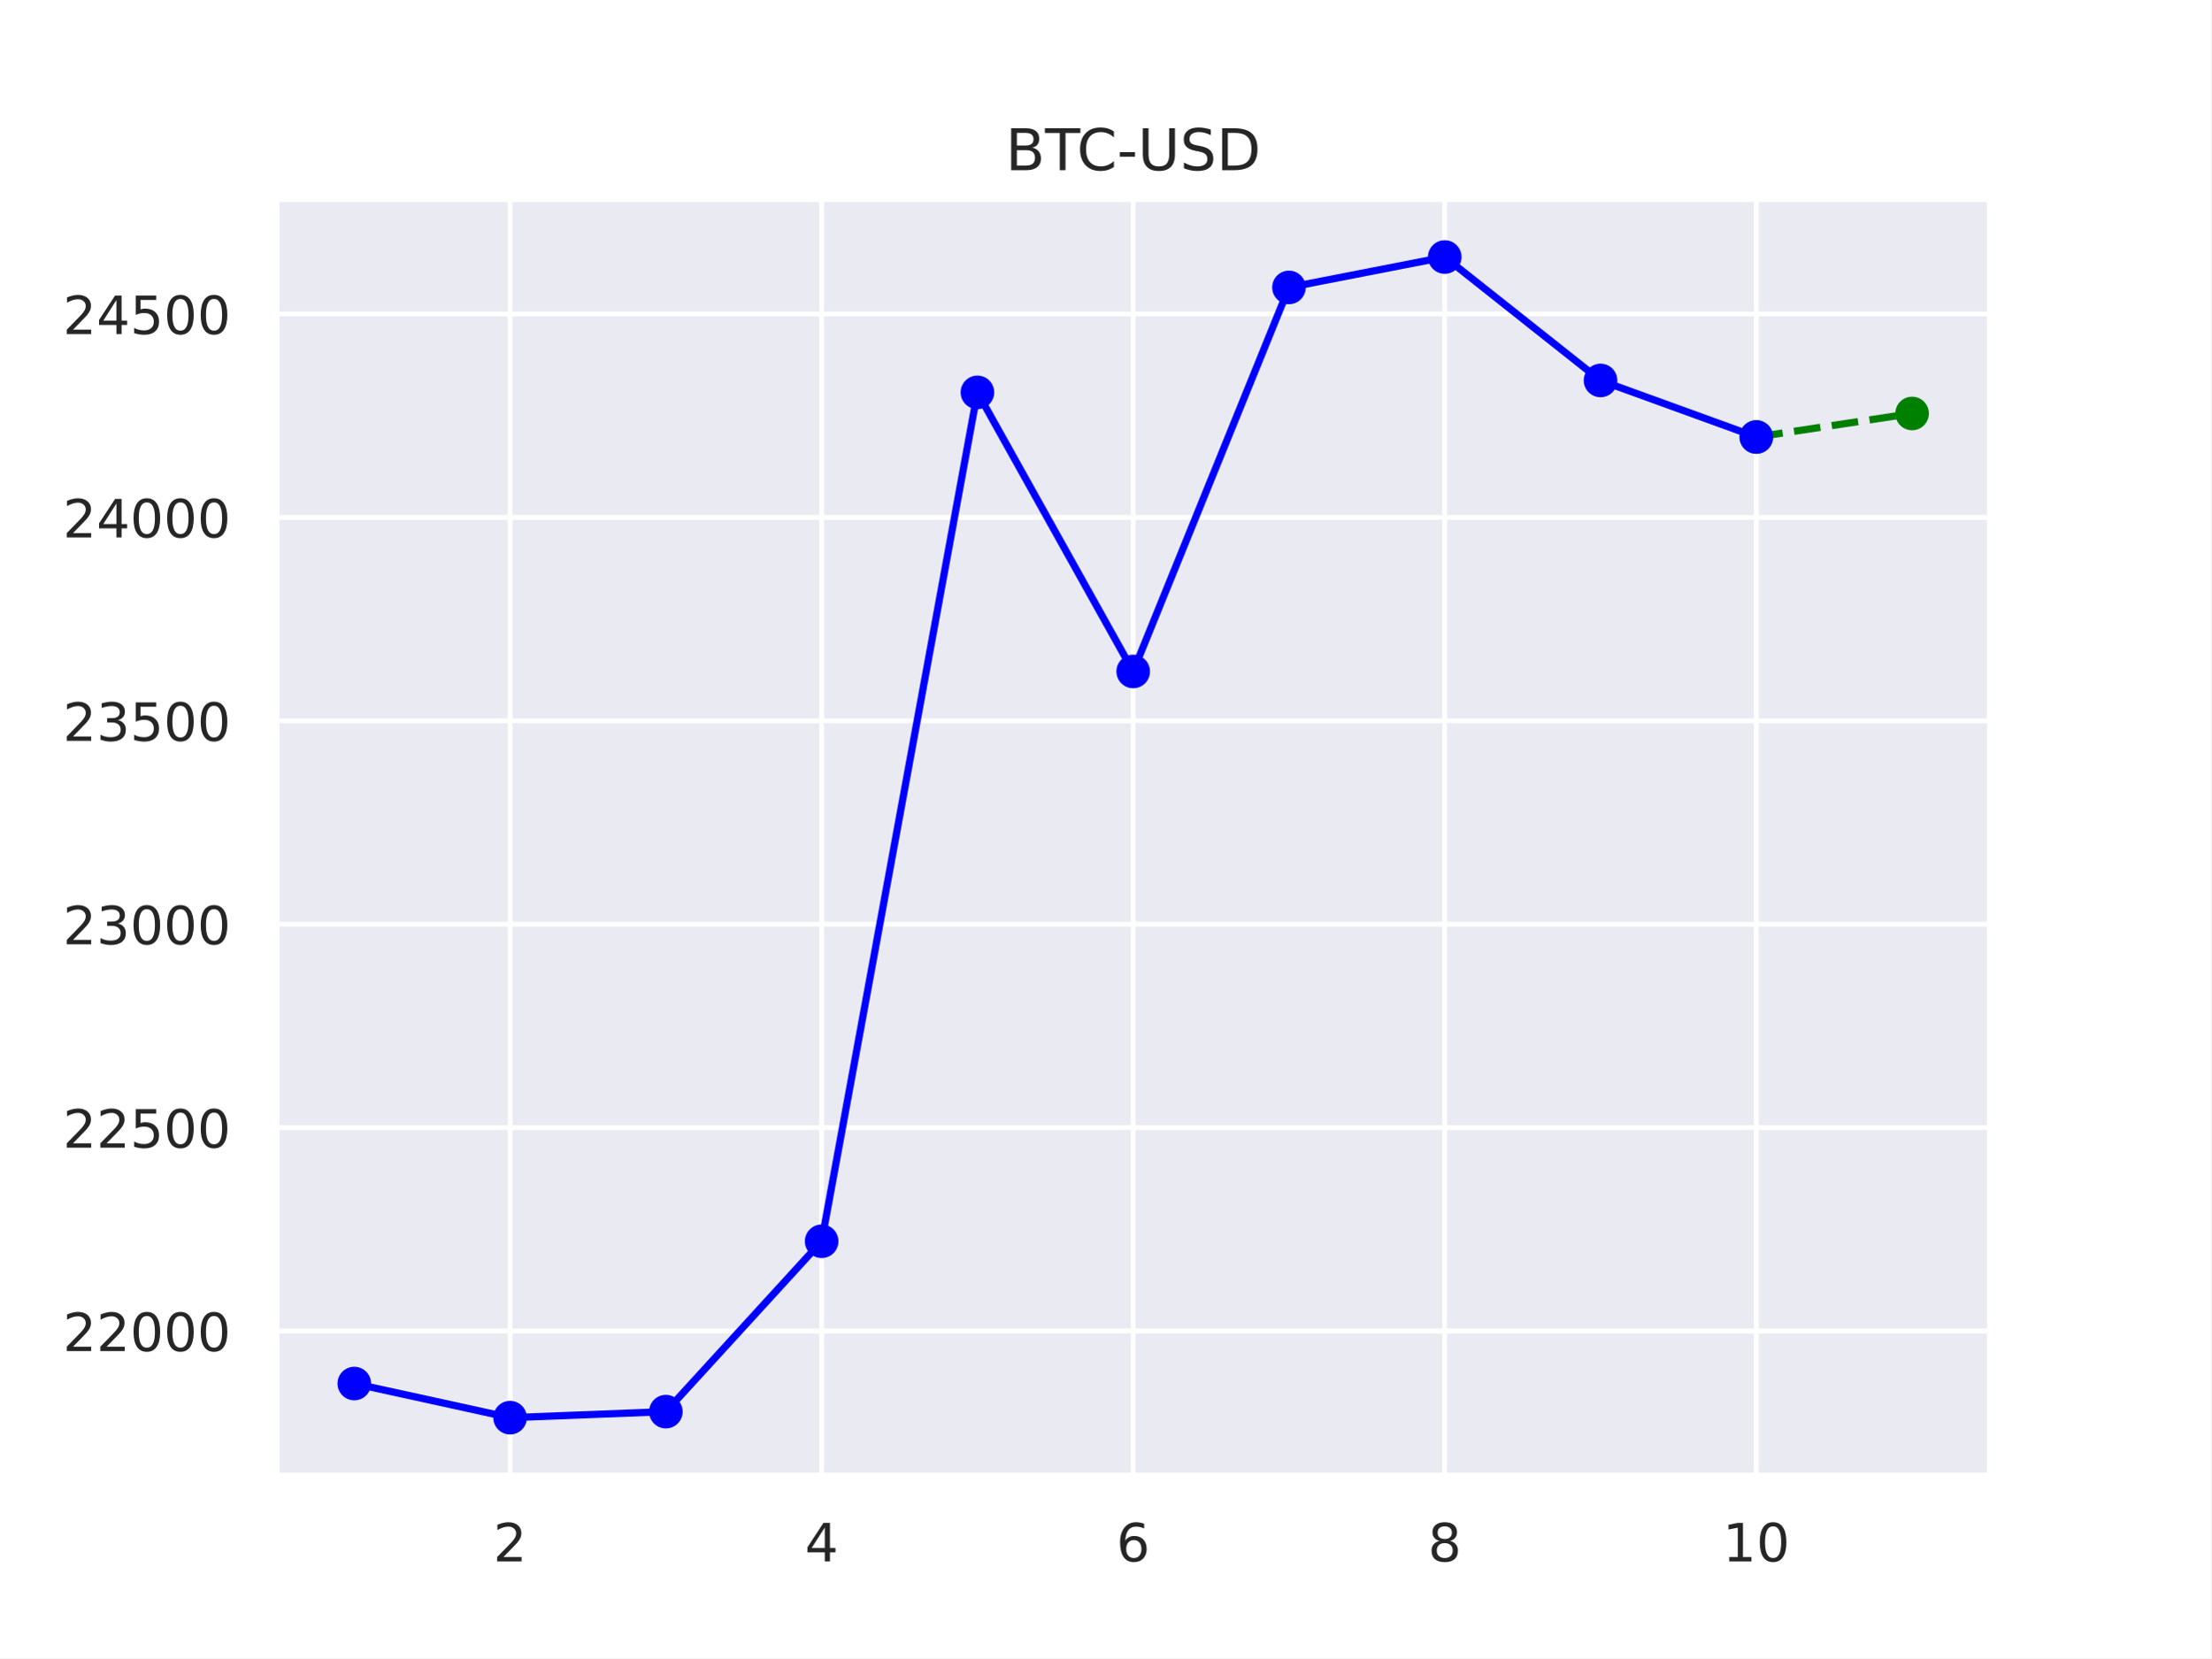
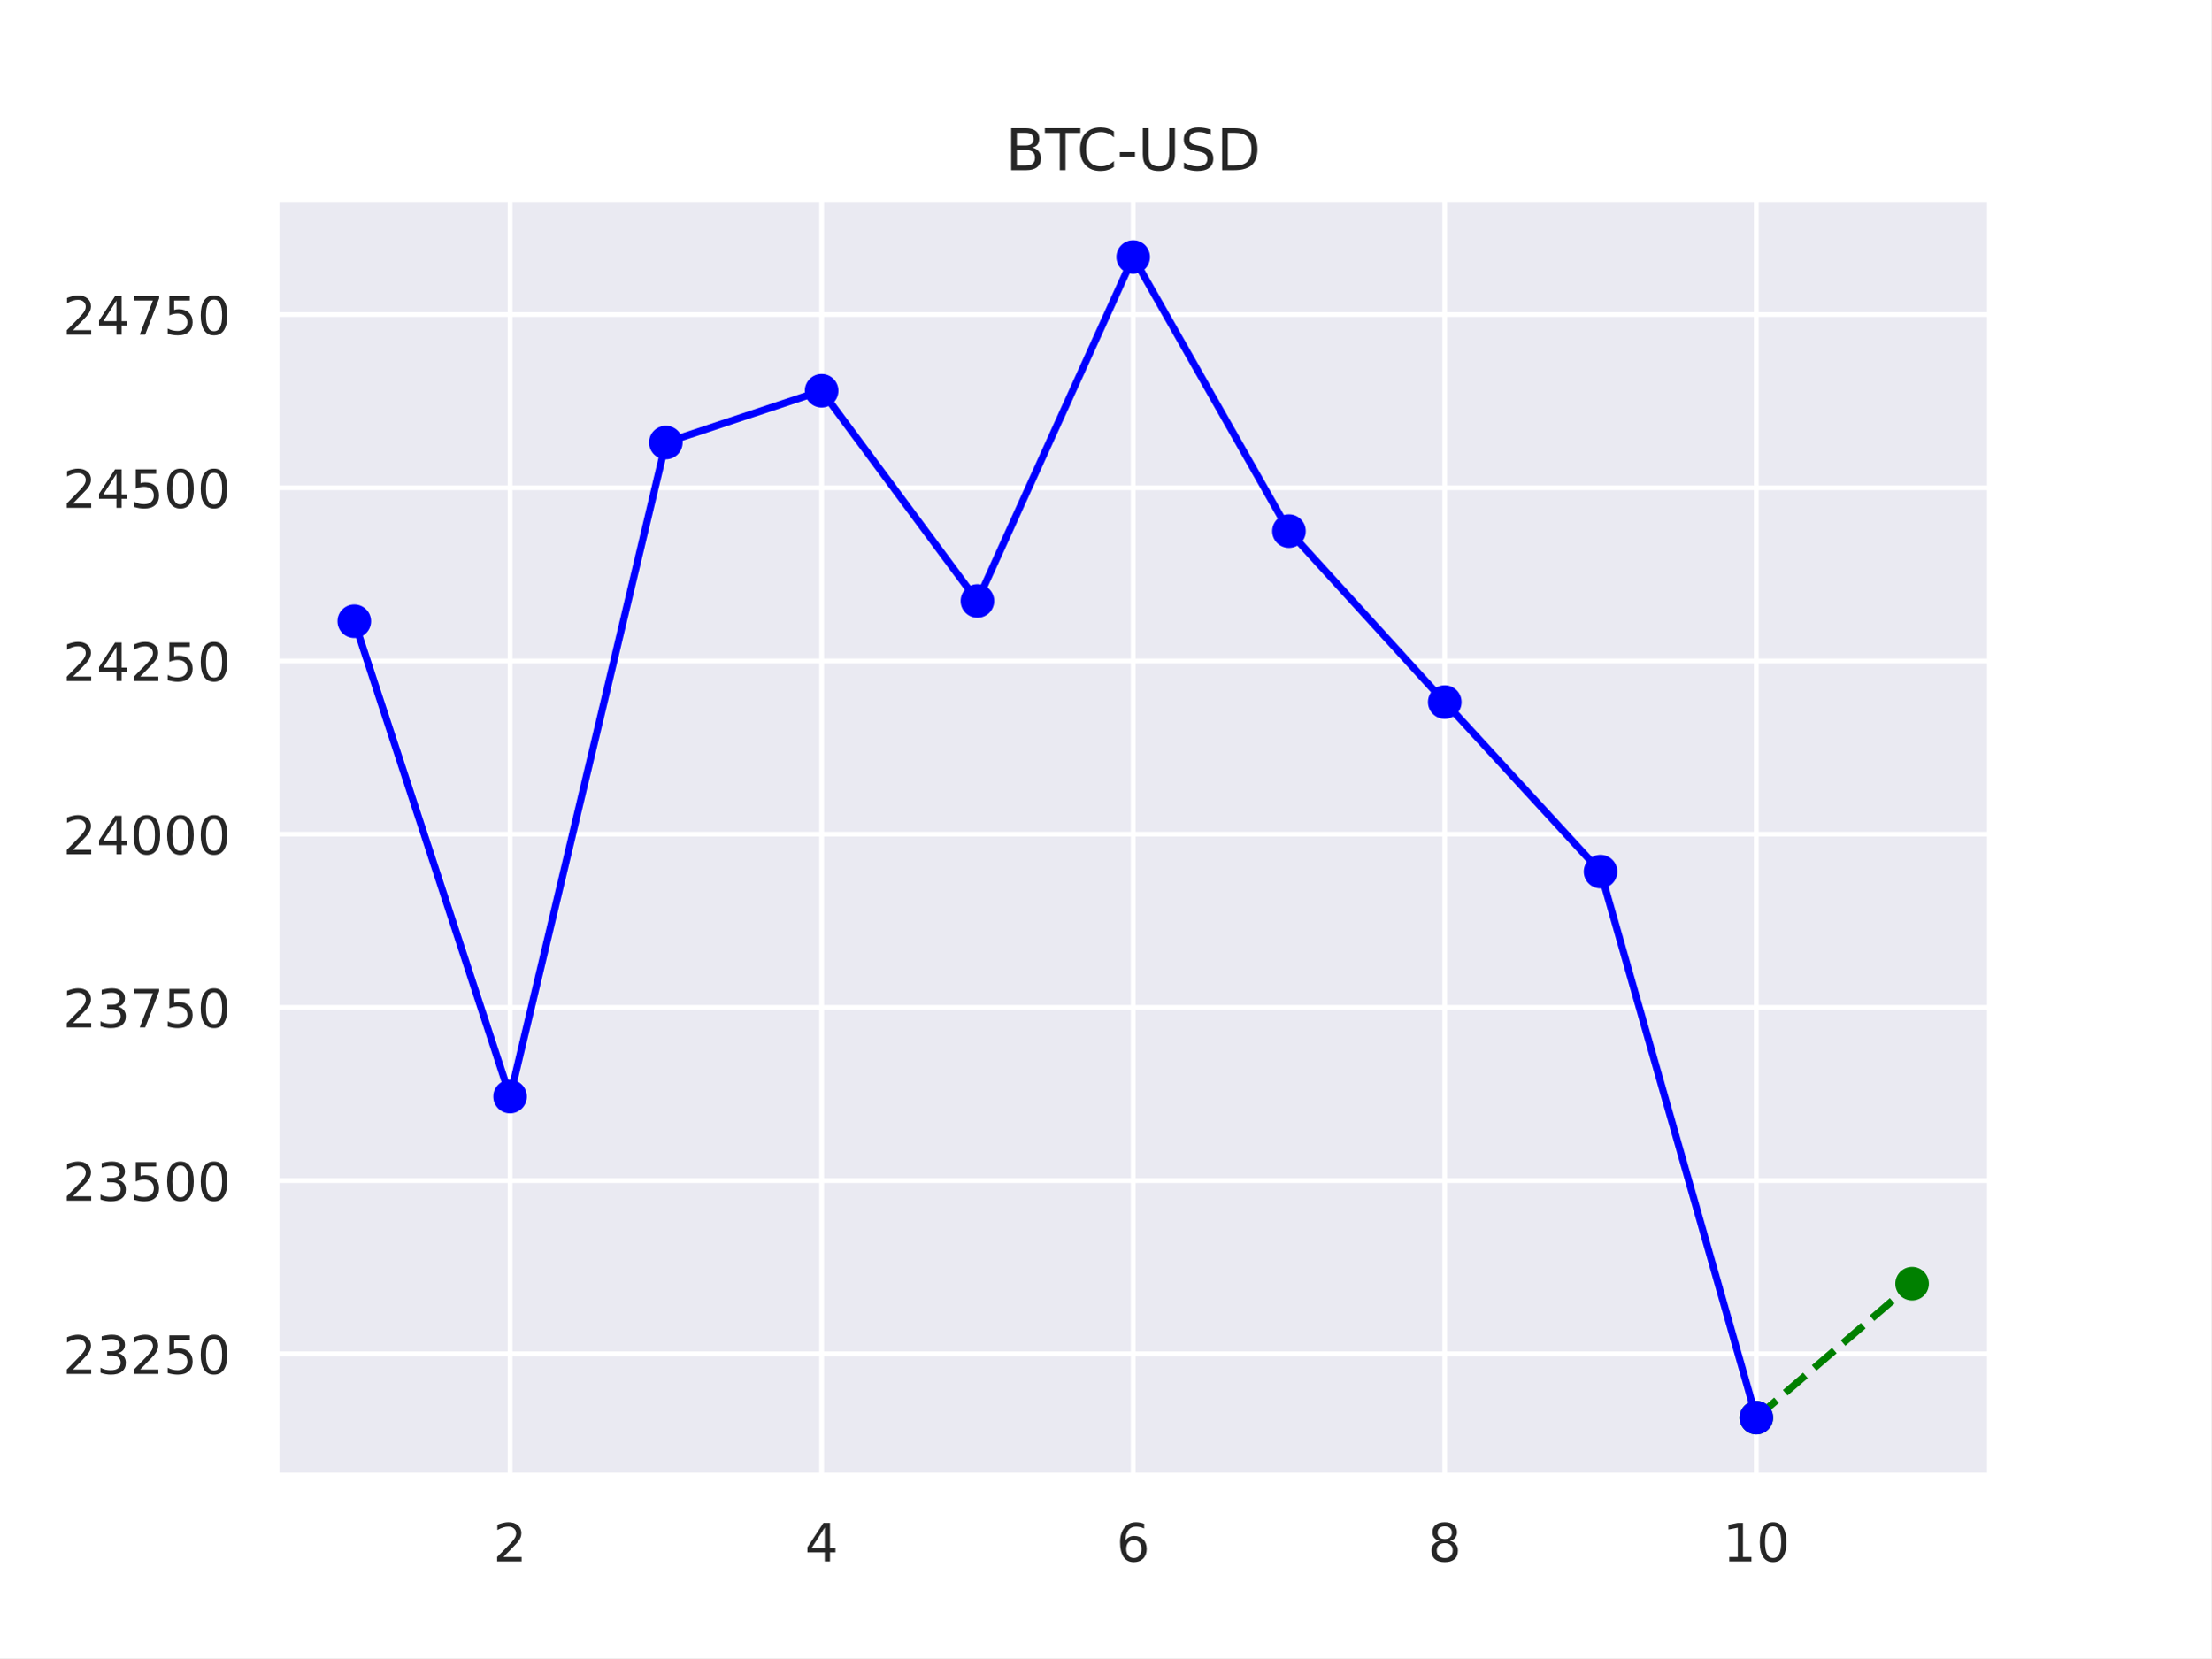
<svg xmlns="http://www.w3.org/2000/svg" xmlns:xlink="http://www.w3.org/1999/xlink" width="460.8pt" height="345.6pt" viewBox="0 0 460.8 345.6" version="1.1">
  <defs>
    <style type="text/css">*{stroke-linejoin: round; stroke-linecap: butt}</style>
  </defs>
  <g id="figure_1">
    <g id="patch_1">
      <path d="M 0 345.6  L 460.8 345.6  L 460.8 0  L 0 0  z " style="fill: #ffffff" />
    </g>
    <g id="axes_1">
      <g id="patch_2">
        <path d="M 57.6 307.584  L 414.72 307.584  L 414.72 41.472  L 57.6 41.472  z " style="fill: #eaeaf2" />
      </g>
      <g id="matplotlib.axis_1">
        <g id="xtick_1">
          <g id="line2d_1">
-             <path d="M 106.298 307.584  L 106.298 41.472  " clip-path="url(#p8a834d56ff)" style="fill: none; stroke: #ffffff; stroke-linecap: round" />
+             <path d="M 106.298 307.584  L 106.298 41.472  " clip-path="url(#p651e79cc02)" style="fill: none; stroke: #ffffff; stroke-linecap: round" />
          </g>
          <g id="text_1">
            <g style="fill: #262626" transform="translate(102.7988 325.4423)scale(0.11 -0.11)">
              <defs>
                <path id="DejaVuSans-32" d="M 1228 531  L 3431 531  L 3431 0  L 469 0  L 469 531  Q 828 903 1448 1529  Q 2069 2156 2228 2338  Q 2531 2678 2651 2914  Q 2772 3150 2772 3378  Q 2772 3750 2511 3984  Q 2250 4219 1831 4219  Q 1534 4219 1204 4116  Q 875 4013 500 3803  L 500 4441  Q 881 4594 1212 4672  Q 1544 4750 1819 4750  Q 2544 4750 2975 4387  Q 3406 4025 3406 3419  Q 3406 3131 3298 2873  Q 3191 2616 2906 2266  Q 2828 2175 2409 1742  Q 1991 1309 1228 531  z " transform="scale(0.015625)" />
              </defs>
              <use xlink:href="#DejaVuSans-32" />
            </g>
          </g>
        </g>
        <g id="xtick_2">
          <g id="line2d_2">
-             <path d="M 171.229 307.584  L 171.229 41.472  " clip-path="url(#p8a834d56ff)" style="fill: none; stroke: #ffffff; stroke-linecap: round" />
+             <path d="M 171.229 307.584  L 171.229 41.472  " clip-path="url(#p651e79cc02)" style="fill: none; stroke: #ffffff; stroke-linecap: round" />
          </g>
          <g id="text_2">
            <g style="fill: #262626" transform="translate(167.7297 325.4423)scale(0.11 -0.11)">
              <defs>
                <path id="DejaVuSans-34" d="M 2419 4116  L 825 1625  L 2419 1625  L 2419 4116  z M 2253 4666  L 3047 4666  L 3047 1625  L 3713 1625  L 3713 1100  L 3047 1100  L 3047 0  L 2419 0  L 2419 1100  L 313 1100  L 313 1709  L 2253 4666  z " transform="scale(0.015625)" />
              </defs>
              <use xlink:href="#DejaVuSans-34" />
            </g>
          </g>
        </g>
        <g id="xtick_3">
          <g id="line2d_3">
-             <path d="M 236.16 307.584  L 236.16 41.472  " clip-path="url(#p8a834d56ff)" style="fill: none; stroke: #ffffff; stroke-linecap: round" />
+             <path d="M 236.16 307.584  L 236.16 41.472  " clip-path="url(#p651e79cc02)" style="fill: none; stroke: #ffffff; stroke-linecap: round" />
          </g>
          <g id="text_3">
            <g style="fill: #262626" transform="translate(232.6606 325.4423)scale(0.11 -0.11)">
              <defs>
                <path id="DejaVuSans-36" d="M 2113 2584  Q 1688 2584 1439 2293  Q 1191 2003 1191 1497  Q 1191 994 1439 701  Q 1688 409 2113 409  Q 2538 409 2786 701  Q 3034 994 3034 1497  Q 3034 2003 2786 2293  Q 2538 2584 2113 2584  z M 3366 4563  L 3366 3988  Q 3128 4100 2886 4159  Q 2644 4219 2406 4219  Q 1781 4219 1451 3797  Q 1122 3375 1075 2522  Q 1259 2794 1537 2939  Q 1816 3084 2150 3084  Q 2853 3084 3261 2657  Q 3669 2231 3669 1497  Q 3669 778 3244 343  Q 2819 -91 2113 -91  Q 1303 -91 875 529  Q 447 1150 447 2328  Q 447 3434 972 4092  Q 1497 4750 2381 4750  Q 2619 4750 2861 4703  Q 3103 4656 3366 4563  z " transform="scale(0.015625)" />
              </defs>
              <use xlink:href="#DejaVuSans-36" />
            </g>
          </g>
        </g>
        <g id="xtick_4">
          <g id="line2d_4">
-             <path d="M 301.091 307.584  L 301.091 41.472  " clip-path="url(#p8a834d56ff)" style="fill: none; stroke: #ffffff; stroke-linecap: round" />
+             <path d="M 301.091 307.584  L 301.091 41.472  " clip-path="url(#p651e79cc02)" style="fill: none; stroke: #ffffff; stroke-linecap: round" />
          </g>
          <g id="text_4">
            <g style="fill: #262626" transform="translate(297.5915 325.4423)scale(0.11 -0.11)">
              <defs>
                <path id="DejaVuSans-38" d="M 2034 2216  Q 1584 2216 1326 1975  Q 1069 1734 1069 1313  Q 1069 891 1326 650  Q 1584 409 2034 409  Q 2484 409 2743 651  Q 3003 894 3003 1313  Q 3003 1734 2745 1975  Q 2488 2216 2034 2216  z M 1403 2484  Q 997 2584 770 2862  Q 544 3141 544 3541  Q 544 4100 942 4425  Q 1341 4750 2034 4750  Q 2731 4750 3128 4425  Q 3525 4100 3525 3541  Q 3525 3141 3298 2862  Q 3072 2584 2669 2484  Q 3125 2378 3379 2068  Q 3634 1759 3634 1313  Q 3634 634 3220 271  Q 2806 -91 2034 -91  Q 1263 -91 848 271  Q 434 634 434 1313  Q 434 1759 690 2068  Q 947 2378 1403 2484  z M 1172 3481  Q 1172 3119 1398 2916  Q 1625 2713 2034 2713  Q 2441 2713 2670 2916  Q 2900 3119 2900 3481  Q 2900 3844 2670 4047  Q 2441 4250 2034 4250  Q 1625 4250 1398 4047  Q 1172 3844 1172 3481  z " transform="scale(0.015625)" />
              </defs>
              <use xlink:href="#DejaVuSans-38" />
            </g>
          </g>
        </g>
        <g id="xtick_5">
          <g id="line2d_5">
-             <path d="M 366.022 307.584  L 366.022 41.472  " clip-path="url(#p8a834d56ff)" style="fill: none; stroke: #ffffff; stroke-linecap: round" />
+             <path d="M 366.022 307.584  L 366.022 41.472  " clip-path="url(#p651e79cc02)" style="fill: none; stroke: #ffffff; stroke-linecap: round" />
          </g>
          <g id="text_5">
            <g style="fill: #262626" transform="translate(359.0231 325.4423)scale(0.11 -0.11)">
              <defs>
                <path id="DejaVuSans-31" d="M 794 531  L 1825 531  L 1825 4091  L 703 3866  L 703 4441  L 1819 4666  L 2450 4666  L 2450 531  L 3481 531  L 3481 0  L 794 0  L 794 531  z " transform="scale(0.015625)" />
                <path id="DejaVuSans-30" d="M 2034 4250  Q 1547 4250 1301 3770  Q 1056 3291 1056 2328  Q 1056 1369 1301 889  Q 1547 409 2034 409  Q 2525 409 2770 889  Q 3016 1369 3016 2328  Q 3016 3291 2770 3770  Q 2525 4250 2034 4250  z M 2034 4750  Q 2819 4750 3233 4129  Q 3647 3509 3647 2328  Q 3647 1150 3233 529  Q 2819 -91 2034 -91  Q 1250 -91 836 529  Q 422 1150 422 2328  Q 422 3509 836 4129  Q 1250 4750 2034 4750  z " transform="scale(0.015625)" />
              </defs>
              <use xlink:href="#DejaVuSans-31" />
              <use xlink:href="#DejaVuSans-30" x="63.623" />
            </g>
          </g>
        </g>
      </g>
      <g id="matplotlib.axis_2">
        <g id="ytick_1">
          <g id="line2d_6">
-             <path d="M 57.6 277.427  L 414.72 277.427  " clip-path="url(#p8a834d56ff)" style="fill: none; stroke: #ffffff; stroke-linecap: round" />
+             <path d="M 57.6 282.18  L 414.72 282.18  " clip-path="url(#p651e79cc02)" style="fill: none; stroke: #ffffff; stroke-linecap: round" />
          </g>
          <g id="text_6">
-             <g style="fill: #262626" transform="translate(13.10625 281.606)scale(0.11 -0.11)">
-               <use xlink:href="#DejaVuSans-32" />
-               <use xlink:href="#DejaVuSans-32" x="63.623" />
-               <use xlink:href="#DejaVuSans-30" x="127.246" />
-               <use xlink:href="#DejaVuSans-30" x="190.869" />
+             <g style="fill: #262626" transform="translate(13.10625 286.3595)scale(0.11 -0.11)">
+               <defs>
+                 <path id="DejaVuSans-33" d="M 2597 2516  Q 3050 2419 3304 2112  Q 3559 1806 3559 1356  Q 3559 666 3084 287  Q 2609 -91 1734 -91  Q 1441 -91 1130 -33  Q 819 25 488 141  L 488 750  Q 750 597 1062 519  Q 1375 441 1716 441  Q 2309 441 2620 675  Q 2931 909 2931 1356  Q 2931 1769 2642 2001  Q 2353 2234 1838 2234  L 1294 2234  L 1294 2753  L 1863 2753  Q 2328 2753 2575 2939  Q 2822 3125 2822 3475  Q 2822 3834 2567 4026  Q 2313 4219 1838 4219  Q 1578 4219 1281 4162  Q 984 4106 628 3988  L 628 4550  Q 988 4650 1302 4700  Q 1616 4750 1894 4750  Q 2613 4750 3031 4423  Q 3450 4097 3450 3541  Q 3450 3153 3228 2886  Q 3006 2619 2597 2516  z " transform="scale(0.015625)" />
+                 <path id="DejaVuSans-35" d="M 691 4666  L 3169 4666  L 3169 4134  L 1269 4134  L 1269 2991  Q 1406 3038 1543 3061  Q 1681 3084 1819 3084  Q 2600 3084 3056 2656  Q 3513 2228 3513 1497  Q 3513 744 3044 326  Q 2575 -91 1722 -91  Q 1428 -91 1123 -41  Q 819 9 494 109  L 494 744  Q 775 591 1075 516  Q 1375 441 1709 441  Q 2250 441 2565 725  Q 2881 1009 2881 1497  Q 2881 1984 2565 2268  Q 2250 2553 1709 2553  Q 1456 2553 1204 2497  Q 953 2441 691 2322  L 691 4666  z " transform="scale(0.015625)" />
+               </defs>
+               <use xlink:href="#DejaVuSans-32" />
+               <use xlink:href="#DejaVuSans-33" x="63.623" />
+               <use xlink:href="#DejaVuSans-32" x="127.246" />
+               <use xlink:href="#DejaVuSans-35" x="190.869" />
              <use xlink:href="#DejaVuSans-30" x="254.492" />
            </g>
          </g>
        </g>
        <g id="ytick_2">
          <g id="line2d_7">
-             <path d="M 57.6 235.03  L 414.72 235.03  " clip-path="url(#p8a834d56ff)" style="fill: none; stroke: #ffffff; stroke-linecap: round" />
+             <path d="M 57.6 246.077  L 414.72 246.077  " clip-path="url(#p651e79cc02)" style="fill: none; stroke: #ffffff; stroke-linecap: round" />
          </g>
          <g id="text_7">
-             <g style="fill: #262626" transform="translate(13.10625 239.2089)scale(0.11 -0.11)">
-               <defs>
-                 <path id="DejaVuSans-35" d="M 691 4666  L 3169 4666  L 3169 4134  L 1269 4134  L 1269 2991  Q 1406 3038 1543 3061  Q 1681 3084 1819 3084  Q 2600 3084 3056 2656  Q 3513 2228 3513 1497  Q 3513 744 3044 326  Q 2575 -91 1722 -91  Q 1428 -91 1123 -41  Q 819 9 494 109  L 494 744  Q 775 591 1075 516  Q 1375 441 1709 441  Q 2250 441 2565 725  Q 2881 1009 2881 1497  Q 2881 1984 2565 2268  Q 2250 2553 1709 2553  Q 1456 2553 1204 2497  Q 953 2441 691 2322  L 691 4666  z " transform="scale(0.015625)" />
-               </defs>
-               <use xlink:href="#DejaVuSans-32" />
-               <use xlink:href="#DejaVuSans-32" x="63.623" />
-               <use xlink:href="#DejaVuSans-35" x="127.246" />
-               <use xlink:href="#DejaVuSans-30" x="190.869" />
-               <use xlink:href="#DejaVuSans-30" x="254.492" />
-             </g>
-           </g>
-         </g>
-         <g id="ytick_3">
-           <g id="line2d_8">
-             <path d="M 57.6 192.633  L 414.72 192.633  " clip-path="url(#p8a834d56ff)" style="fill: none; stroke: #ffffff; stroke-linecap: round" />
-           </g>
-           <g id="text_8">
-             <g style="fill: #262626" transform="translate(13.10625 196.8118)scale(0.11 -0.11)">
-               <defs>
-                 <path id="DejaVuSans-33" d="M 2597 2516  Q 3050 2419 3304 2112  Q 3559 1806 3559 1356  Q 3559 666 3084 287  Q 2609 -91 1734 -91  Q 1441 -91 1130 -33  Q 819 25 488 141  L 488 750  Q 750 597 1062 519  Q 1375 441 1716 441  Q 2309 441 2620 675  Q 2931 909 2931 1356  Q 2931 1769 2642 2001  Q 2353 2234 1838 2234  L 1294 2234  L 1294 2753  L 1863 2753  Q 2328 2753 2575 2939  Q 2822 3125 2822 3475  Q 2822 3834 2567 4026  Q 2313 4219 1838 4219  Q 1578 4219 1281 4162  Q 984 4106 628 3988  L 628 4550  Q 988 4650 1302 4700  Q 1616 4750 1894 4750  Q 2613 4750 3031 4423  Q 3450 4097 3450 3541  Q 3450 3153 3228 2886  Q 3006 2619 2597 2516  z " transform="scale(0.015625)" />
-               </defs>
-               <use xlink:href="#DejaVuSans-32" />
-               <use xlink:href="#DejaVuSans-33" x="63.623" />
-               <use xlink:href="#DejaVuSans-30" x="127.246" />
-               <use xlink:href="#DejaVuSans-30" x="190.869" />
-               <use xlink:href="#DejaVuSans-30" x="254.492" />
-             </g>
-           </g>
-         </g>
-         <g id="ytick_4">
-           <g id="line2d_9">
-             <path d="M 57.6 150.236  L 414.72 150.236  " clip-path="url(#p8a834d56ff)" style="fill: none; stroke: #ffffff; stroke-linecap: round" />
-           </g>
-           <g id="text_9">
-             <g style="fill: #262626" transform="translate(13.10625 154.4148)scale(0.11 -0.11)">
+             <g style="fill: #262626" transform="translate(13.10625 250.2563)scale(0.11 -0.11)">
              <use xlink:href="#DejaVuSans-32" />
              <use xlink:href="#DejaVuSans-33" x="63.623" />
              <use xlink:href="#DejaVuSans-35" x="127.246" />
              <use xlink:href="#DejaVuSans-30" x="190.869" />
              <use xlink:href="#DejaVuSans-30" x="254.492" />
            </g>
          </g>
        </g>
+         <g id="ytick_3">
+           <g id="line2d_8">
+             <path d="M 57.6 209.974  L 414.72 209.974  " clip-path="url(#p651e79cc02)" style="fill: none; stroke: #ffffff; stroke-linecap: round" />
+           </g>
+           <g id="text_8">
+             <g style="fill: #262626" transform="translate(13.10625 214.1531)scale(0.11 -0.11)">
+               <defs>
+                 <path id="DejaVuSans-37" d="M 525 4666  L 3525 4666  L 3525 4397  L 1831 0  L 1172 0  L 2766 4134  L 525 4134  L 525 4666  z " transform="scale(0.015625)" />
+               </defs>
+               <use xlink:href="#DejaVuSans-32" />
+               <use xlink:href="#DejaVuSans-33" x="63.623" />
+               <use xlink:href="#DejaVuSans-37" x="127.246" />
+               <use xlink:href="#DejaVuSans-35" x="190.869" />
+               <use xlink:href="#DejaVuSans-30" x="254.492" />
+             </g>
+           </g>
+         </g>
+         <g id="ytick_4">
+           <g id="line2d_9">
+             <path d="M 57.6 173.871  L 414.72 173.871  " clip-path="url(#p651e79cc02)" style="fill: none; stroke: #ffffff; stroke-linecap: round" />
+           </g>
+           <g id="text_9">
+             <g style="fill: #262626" transform="translate(13.10625 178.0499)scale(0.11 -0.11)">
+               <use xlink:href="#DejaVuSans-32" />
+               <use xlink:href="#DejaVuSans-34" x="63.623" />
+               <use xlink:href="#DejaVuSans-30" x="127.246" />
+               <use xlink:href="#DejaVuSans-30" x="190.869" />
+               <use xlink:href="#DejaVuSans-30" x="254.492" />
+             </g>
+           </g>
+         </g>
        <g id="ytick_5">
          <g id="line2d_10">
-             <path d="M 57.6 107.839  L 414.72 107.839  " clip-path="url(#p8a834d56ff)" style="fill: none; stroke: #ffffff; stroke-linecap: round" />
+             <path d="M 57.6 137.768  L 414.72 137.768  " clip-path="url(#p651e79cc02)" style="fill: none; stroke: #ffffff; stroke-linecap: round" />
          </g>
          <g id="text_10">
-             <g style="fill: #262626" transform="translate(13.10625 112.0177)scale(0.11 -0.11)">
-               <use xlink:href="#DejaVuSans-32" />
-               <use xlink:href="#DejaVuSans-34" x="63.623" />
-               <use xlink:href="#DejaVuSans-30" x="127.246" />
-               <use xlink:href="#DejaVuSans-30" x="190.869" />
+             <g style="fill: #262626" transform="translate(13.10625 141.9468)scale(0.11 -0.11)">
+               <use xlink:href="#DejaVuSans-32" />
+               <use xlink:href="#DejaVuSans-34" x="63.623" />
+               <use xlink:href="#DejaVuSans-32" x="127.246" />
+               <use xlink:href="#DejaVuSans-35" x="190.869" />
              <use xlink:href="#DejaVuSans-30" x="254.492" />
            </g>
          </g>
        </g>
        <g id="ytick_6">
          <g id="line2d_11">
-             <path d="M 57.6 65.441  L 414.72 65.441  " clip-path="url(#p8a834d56ff)" style="fill: none; stroke: #ffffff; stroke-linecap: round" />
+             <path d="M 57.6 101.664  L 414.72 101.664  " clip-path="url(#p651e79cc02)" style="fill: none; stroke: #ffffff; stroke-linecap: round" />
          </g>
          <g id="text_11">
-             <g style="fill: #262626" transform="translate(13.10625 69.62064)scale(0.11 -0.11)">
+             <g style="fill: #262626" transform="translate(13.10625 105.8436)scale(0.11 -0.11)">
              <use xlink:href="#DejaVuSans-32" />
              <use xlink:href="#DejaVuSans-34" x="63.623" />
              <use xlink:href="#DejaVuSans-35" x="127.246" />
              <use xlink:href="#DejaVuSans-30" x="190.869" />
              <use xlink:href="#DejaVuSans-30" x="254.492" />
            </g>
          </g>
        </g>
-       </g>
-       <g id="line2d_12">
-         <path d="M 366.022 91.082  L 398.487 86.178  " clip-path="url(#p8a834d56ff)" style="fill: none; stroke-dasharray: 5.55,2.4; stroke-dashoffset: 0; stroke: #008000; stroke-width: 1.5" />
+         <g id="ytick_7">
+           <g id="line2d_12">
+             <path d="M 57.6 65.561  L 414.72 65.561  " clip-path="url(#p651e79cc02)" style="fill: none; stroke: #ffffff; stroke-linecap: round" />
+           </g>
+           <g id="text_12">
+             <g style="fill: #262626" transform="translate(13.10625 69.74044)scale(0.11 -0.11)">
+               <use xlink:href="#DejaVuSans-32" />
+               <use xlink:href="#DejaVuSans-34" x="63.623" />
+               <use xlink:href="#DejaVuSans-37" x="127.246" />
+               <use xlink:href="#DejaVuSans-35" x="190.869" />
+               <use xlink:href="#DejaVuSans-30" x="254.492" />
+             </g>
+           </g>
+         </g>
+       </g>
+       <g id="line2d_13">
+         <path d="M 366.022 295.488  L 398.487 267.56  " clip-path="url(#p651e79cc02)" style="fill: none; stroke-dasharray: 5.55,2.4; stroke-dashoffset: 0; stroke: #008000; stroke-width: 1.5" />
        <defs>
-           <path id="m75b98acea4" d="M 0 3  C 0.796 3 1.559 2.684 2.121 2.121  C 2.684 1.559 3 0.796 3 0  C 3 -0.796 2.684 -1.559 2.121 -2.121  C 1.559 -2.684 0.796 -3 0 -3  C -0.796 -3 -1.559 -2.684 -2.121 -2.121  C -2.684 -1.559 -3 -0.796 -3 0  C -3 0.796 -2.684 1.559 -2.121 2.121  C -1.559 2.684 -0.796 3 0 3  z " style="stroke: #008000" />
+           <path id="m0602b9fb58" d="M 0 3  C 0.796 3 1.559 2.684 2.121 2.121  C 2.684 1.559 3 0.796 3 0  C 3 -0.796 2.684 -1.559 2.121 -2.121  C 1.559 -2.684 0.796 -3 0 -3  C -0.796 -3 -1.559 -2.684 -2.121 -2.121  C -2.684 -1.559 -3 -0.796 -3 0  C -3 0.796 -2.684 1.559 -2.121 2.121  C -1.559 2.684 -0.796 3 0 3  z " style="stroke: #008000" />
        </defs>
-         <g clip-path="url(#p8a834d56ff)">
-           <use xlink:href="#m75b98acea4" x="366.022" y="91.082" style="fill: #008000; stroke: #008000" />
-           <use xlink:href="#m75b98acea4" x="398.487" y="86.178" style="fill: #008000; stroke: #008000" />
-         </g>
-       </g>
-       <g id="line2d_13">
-         <path d="M 73.833 288.374  L 106.298 295.488  L 138.764 294.231  L 171.229 258.722  L 203.695 81.777  L 236.16 139.952  L 268.625 59.905  L 301.091 53.568  L 333.556 79.295  L 366.022 91.082  " clip-path="url(#p8a834d56ff)" style="fill: none; stroke: #0000ff; stroke-width: 1.5; stroke-linecap: round" />
+         <g clip-path="url(#p651e79cc02)">
+           <use xlink:href="#m0602b9fb58" x="366.022" y="295.488" style="fill: #008000; stroke: #008000" />
+           <use xlink:href="#m0602b9fb58" x="398.487" y="267.56" style="fill: #008000; stroke: #008000" />
+         </g>
+       </g>
+       <g id="line2d_14">
+         <path d="M 73.833 129.486  L 106.298 228.562  L 138.764 92.235  L 171.229 81.443  L 203.695 125.258  L 236.16 53.568  L 268.625 110.702  L 301.091 146.329  L 333.556 181.668  L 366.022 295.488  " clip-path="url(#p651e79cc02)" style="fill: none; stroke: #0000ff; stroke-width: 1.5; stroke-linecap: round" />
        <defs>
-           <path id="m573c043e0a" d="M 0 3  C 0.796 3 1.559 2.684 2.121 2.121  C 2.684 1.559 3 0.796 3 0  C 3 -0.796 2.684 -1.559 2.121 -2.121  C 1.559 -2.684 0.796 -3 0 -3  C -0.796 -3 -1.559 -2.684 -2.121 -2.121  C -2.684 -1.559 -3 -0.796 -3 0  C -3 0.796 -2.684 1.559 -2.121 2.121  C -1.559 2.684 -0.796 3 0 3  z " style="stroke: #0000ff" />
+           <path id="m2ef8939cf0" d="M 0 3  C 0.796 3 1.559 2.684 2.121 2.121  C 2.684 1.559 3 0.796 3 0  C 3 -0.796 2.684 -1.559 2.121 -2.121  C 1.559 -2.684 0.796 -3 0 -3  C -0.796 -3 -1.559 -2.684 -2.121 -2.121  C -2.684 -1.559 -3 -0.796 -3 0  C -3 0.796 -2.684 1.559 -2.121 2.121  C -1.559 2.684 -0.796 3 0 3  z " style="stroke: #0000ff" />
        </defs>
-         <g clip-path="url(#p8a834d56ff)">
-           <use xlink:href="#m573c043e0a" x="73.833" y="288.374" style="fill: #0000ff; stroke: #0000ff" />
-           <use xlink:href="#m573c043e0a" x="106.298" y="295.488" style="fill: #0000ff; stroke: #0000ff" />
-           <use xlink:href="#m573c043e0a" x="138.764" y="294.231" style="fill: #0000ff; stroke: #0000ff" />
-           <use xlink:href="#m573c043e0a" x="171.229" y="258.722" style="fill: #0000ff; stroke: #0000ff" />
-           <use xlink:href="#m573c043e0a" x="203.695" y="81.777" style="fill: #0000ff; stroke: #0000ff" />
-           <use xlink:href="#m573c043e0a" x="236.16" y="139.952" style="fill: #0000ff; stroke: #0000ff" />
-           <use xlink:href="#m573c043e0a" x="268.625" y="59.905" style="fill: #0000ff; stroke: #0000ff" />
-           <use xlink:href="#m573c043e0a" x="301.091" y="53.568" style="fill: #0000ff; stroke: #0000ff" />
-           <use xlink:href="#m573c043e0a" x="333.556" y="79.295" style="fill: #0000ff; stroke: #0000ff" />
-           <use xlink:href="#m573c043e0a" x="366.022" y="91.082" style="fill: #0000ff; stroke: #0000ff" />
+         <g clip-path="url(#p651e79cc02)">
+           <use xlink:href="#m2ef8939cf0" x="73.833" y="129.486" style="fill: #0000ff; stroke: #0000ff" />
+           <use xlink:href="#m2ef8939cf0" x="106.298" y="228.562" style="fill: #0000ff; stroke: #0000ff" />
+           <use xlink:href="#m2ef8939cf0" x="138.764" y="92.235" style="fill: #0000ff; stroke: #0000ff" />
+           <use xlink:href="#m2ef8939cf0" x="171.229" y="81.443" style="fill: #0000ff; stroke: #0000ff" />
+           <use xlink:href="#m2ef8939cf0" x="203.695" y="125.258" style="fill: #0000ff; stroke: #0000ff" />
+           <use xlink:href="#m2ef8939cf0" x="236.16" y="53.568" style="fill: #0000ff; stroke: #0000ff" />
+           <use xlink:href="#m2ef8939cf0" x="268.625" y="110.702" style="fill: #0000ff; stroke: #0000ff" />
+           <use xlink:href="#m2ef8939cf0" x="301.091" y="146.329" style="fill: #0000ff; stroke: #0000ff" />
+           <use xlink:href="#m2ef8939cf0" x="333.556" y="181.668" style="fill: #0000ff; stroke: #0000ff" />
+           <use xlink:href="#m2ef8939cf0" x="366.022" y="295.488" style="fill: #0000ff; stroke: #0000ff" />
        </g>
      </g>
      <g id="patch_3">
        <path d="M 57.6 307.584  L 57.6 41.472  " style="fill: none; stroke: #ffffff; stroke-width: 1.25; stroke-linejoin: miter; stroke-linecap: square" />
      </g>
      <g id="patch_4">
        <path d="M 414.72 307.584  L 414.72 41.472  " style="fill: none; stroke: #ffffff; stroke-width: 1.25; stroke-linejoin: miter; stroke-linecap: square" />
      </g>
      <g id="patch_5">
        <path d="M 57.6 307.584  L 414.72 307.584  " style="fill: none; stroke: #ffffff; stroke-width: 1.25; stroke-linejoin: miter; stroke-linecap: square" />
      </g>
      <g id="patch_6">
        <path d="M 57.6 41.472  L 414.72 41.472  " style="fill: none; stroke: #ffffff; stroke-width: 1.25; stroke-linejoin: miter; stroke-linecap: square" />
      </g>
-       <g id="text_12">
+       <g id="text_13">
        <g style="fill: #262626" transform="translate(209.5566 35.472)scale(0.12 -0.12)">
          <defs>
            <path id="DejaVuSans-42" d="M 1259 2228  L 1259 519  L 2272 519  Q 2781 519 3026 730  Q 3272 941 3272 1375  Q 3272 1813 3026 2020  Q 2781 2228 2272 2228  L 1259 2228  z M 1259 4147  L 1259 2741  L 2194 2741  Q 2656 2741 2882 2914  Q 3109 3088 3109 3444  Q 3109 3797 2882 3972  Q 2656 4147 2194 4147  L 1259 4147  z M 628 4666  L 2241 4666  Q 2963 4666 3353 4366  Q 3744 4066 3744 3513  Q 3744 3084 3544 2831  Q 3344 2578 2956 2516  Q 3422 2416 3680 2098  Q 3938 1781 3938 1306  Q 3938 681 3513 340  Q 3088 0 2303 0  L 628 0  L 628 4666  z " transform="scale(0.015625)" />
            <path id="DejaVuSans-54" d="M -19 4666  L 3928 4666  L 3928 4134  L 2272 4134  L 2272 0  L 1638 0  L 1638 4134  L -19 4134  L -19 4666  z " transform="scale(0.015625)" />
            <path id="DejaVuSans-43" d="M 4122 4306  L 4122 3641  Q 3803 3938 3442 4084  Q 3081 4231 2675 4231  Q 1875 4231 1450 3742  Q 1025 3253 1025 2328  Q 1025 1406 1450 917  Q 1875 428 2675 428  Q 3081 428 3442 575  Q 3803 722 4122 1019  L 4122 359  Q 3791 134 3420 21  Q 3050 -91 2638 -91  Q 1578 -91 968 557  Q 359 1206 359 2328  Q 359 3453 968 4101  Q 1578 4750 2638 4750  Q 3056 4750 3426 4639  Q 3797 4528 4122 4306  z " transform="scale(0.015625)" />
            <path id="DejaVuSans-2d" d="M 313 2009  L 1997 2009  L 1997 1497  L 313 1497  L 313 2009  z " transform="scale(0.015625)" />
            <path id="DejaVuSans-55" d="M 556 4666  L 1191 4666  L 1191 1831  Q 1191 1081 1462 751  Q 1734 422 2344 422  Q 2950 422 3222 751  Q 3494 1081 3494 1831  L 3494 4666  L 4128 4666  L 4128 1753  Q 4128 841 3676 375  Q 3225 -91 2344 -91  Q 1459 -91 1007 375  Q 556 841 556 1753  L 556 4666  z " transform="scale(0.015625)" />
            <path id="DejaVuSans-53" d="M 3425 4513  L 3425 3897  Q 3066 4069 2747 4153  Q 2428 4238 2131 4238  Q 1616 4238 1336 4038  Q 1056 3838 1056 3469  Q 1056 3159 1242 3001  Q 1428 2844 1947 2747  L 2328 2669  Q 3034 2534 3370 2195  Q 3706 1856 3706 1288  Q 3706 609 3251 259  Q 2797 -91 1919 -91  Q 1588 -91 1214 -16  Q 841 59 441 206  L 441 856  Q 825 641 1194 531  Q 1563 422 1919 422  Q 2459 422 2753 634  Q 3047 847 3047 1241  Q 3047 1584 2836 1778  Q 2625 1972 2144 2069  L 1759 2144  Q 1053 2284 737 2584  Q 422 2884 422 3419  Q 422 4038 858 4394  Q 1294 4750 2059 4750  Q 2388 4750 2728 4690  Q 3069 4631 3425 4513  z " transform="scale(0.015625)" />
            <path id="DejaVuSans-44" d="M 1259 4147  L 1259 519  L 2022 519  Q 2988 519 3436 956  Q 3884 1394 3884 2338  Q 3884 3275 3436 3711  Q 2988 4147 2022 4147  L 1259 4147  z M 628 4666  L 1925 4666  Q 3281 4666 3915 4102  Q 4550 3538 4550 2338  Q 4550 1131 3912 565  Q 3275 0 1925 0  L 628 0  L 628 4666  z " transform="scale(0.015625)" />
          </defs>
          <use xlink:href="#DejaVuSans-42" />
          <use xlink:href="#DejaVuSans-54" x="68.604" />
          <use xlink:href="#DejaVuSans-43" x="123.812" />
          <use xlink:href="#DejaVuSans-2d" x="193.637" />
          <use xlink:href="#DejaVuSans-55" x="229.721" />
          <use xlink:href="#DejaVuSans-53" x="302.914" />
          <use xlink:href="#DejaVuSans-44" x="366.391" />
        </g>
      </g>
    </g>
  </g>
  <defs>
-     <clipPath id="p8a834d56ff">
+     <clipPath id="p651e79cc02">
      <rect x="57.6" y="41.472" width="357.12" height="266.112" />
    </clipPath>
  </defs>
</svg>
